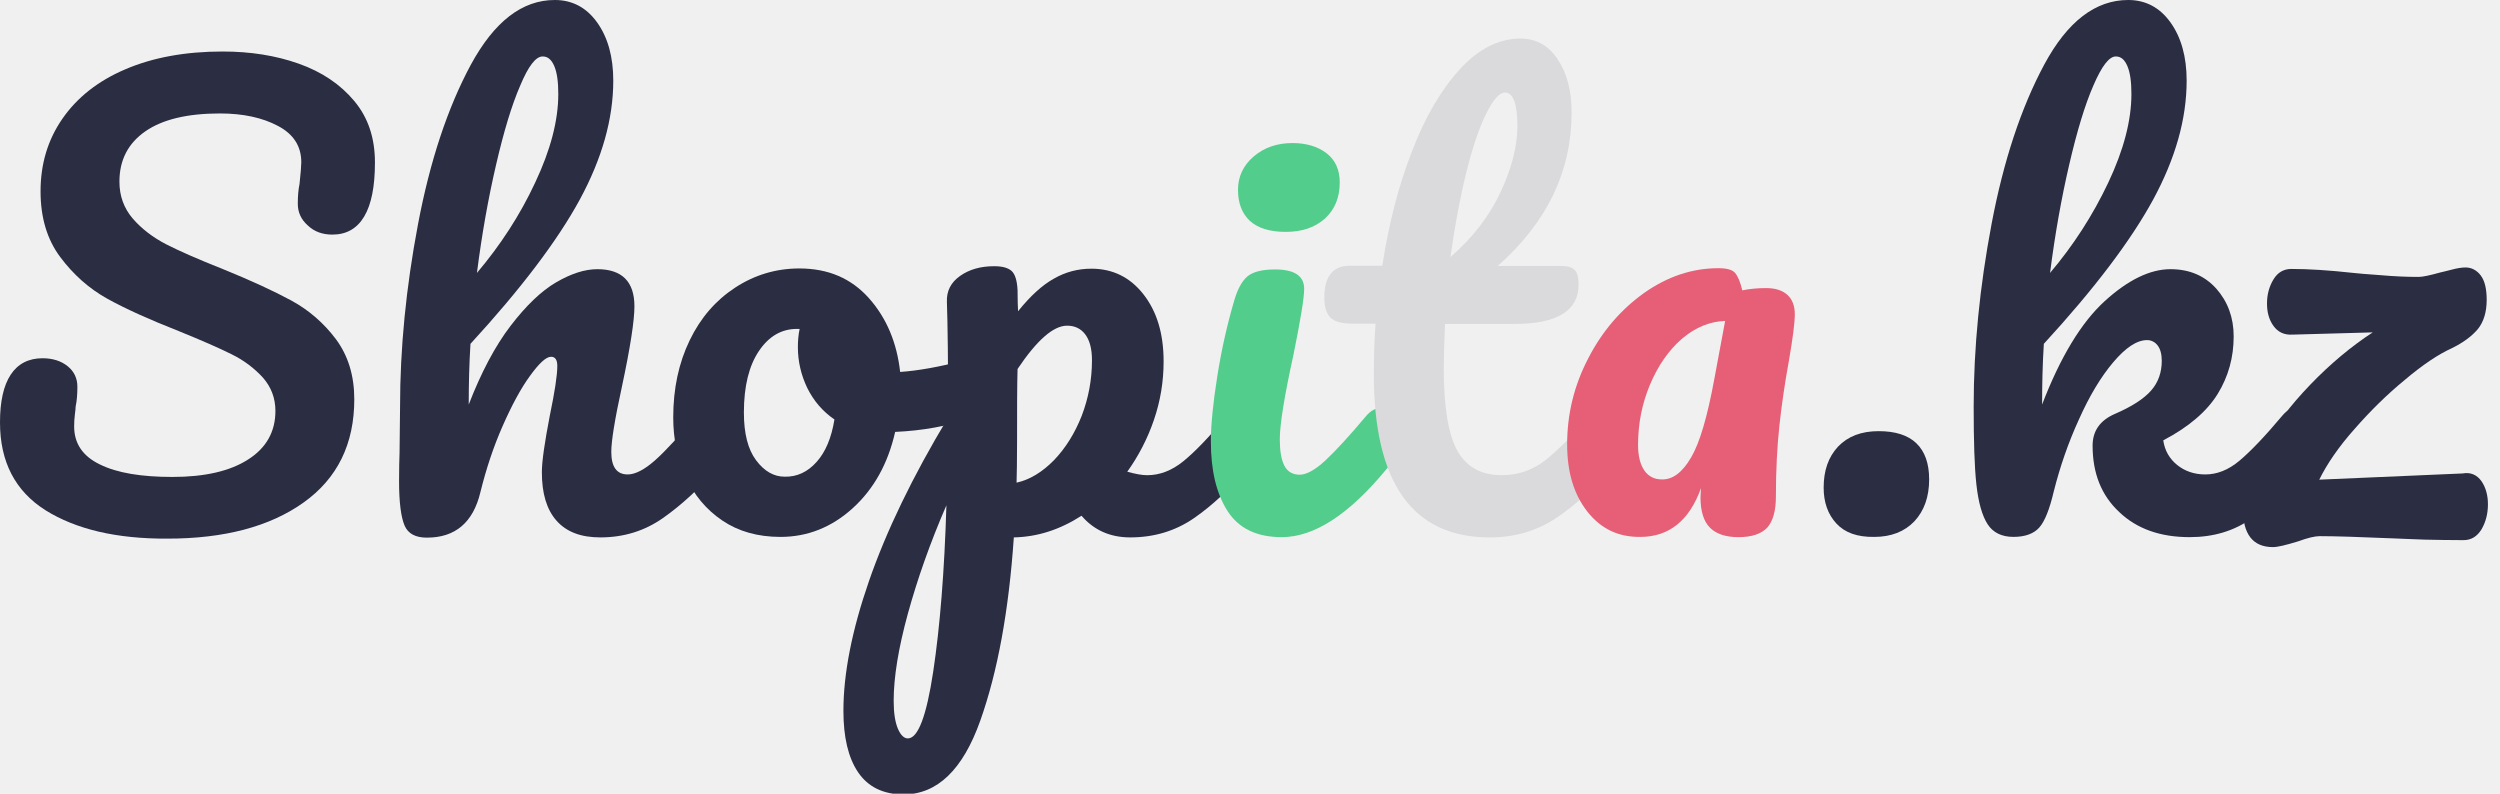
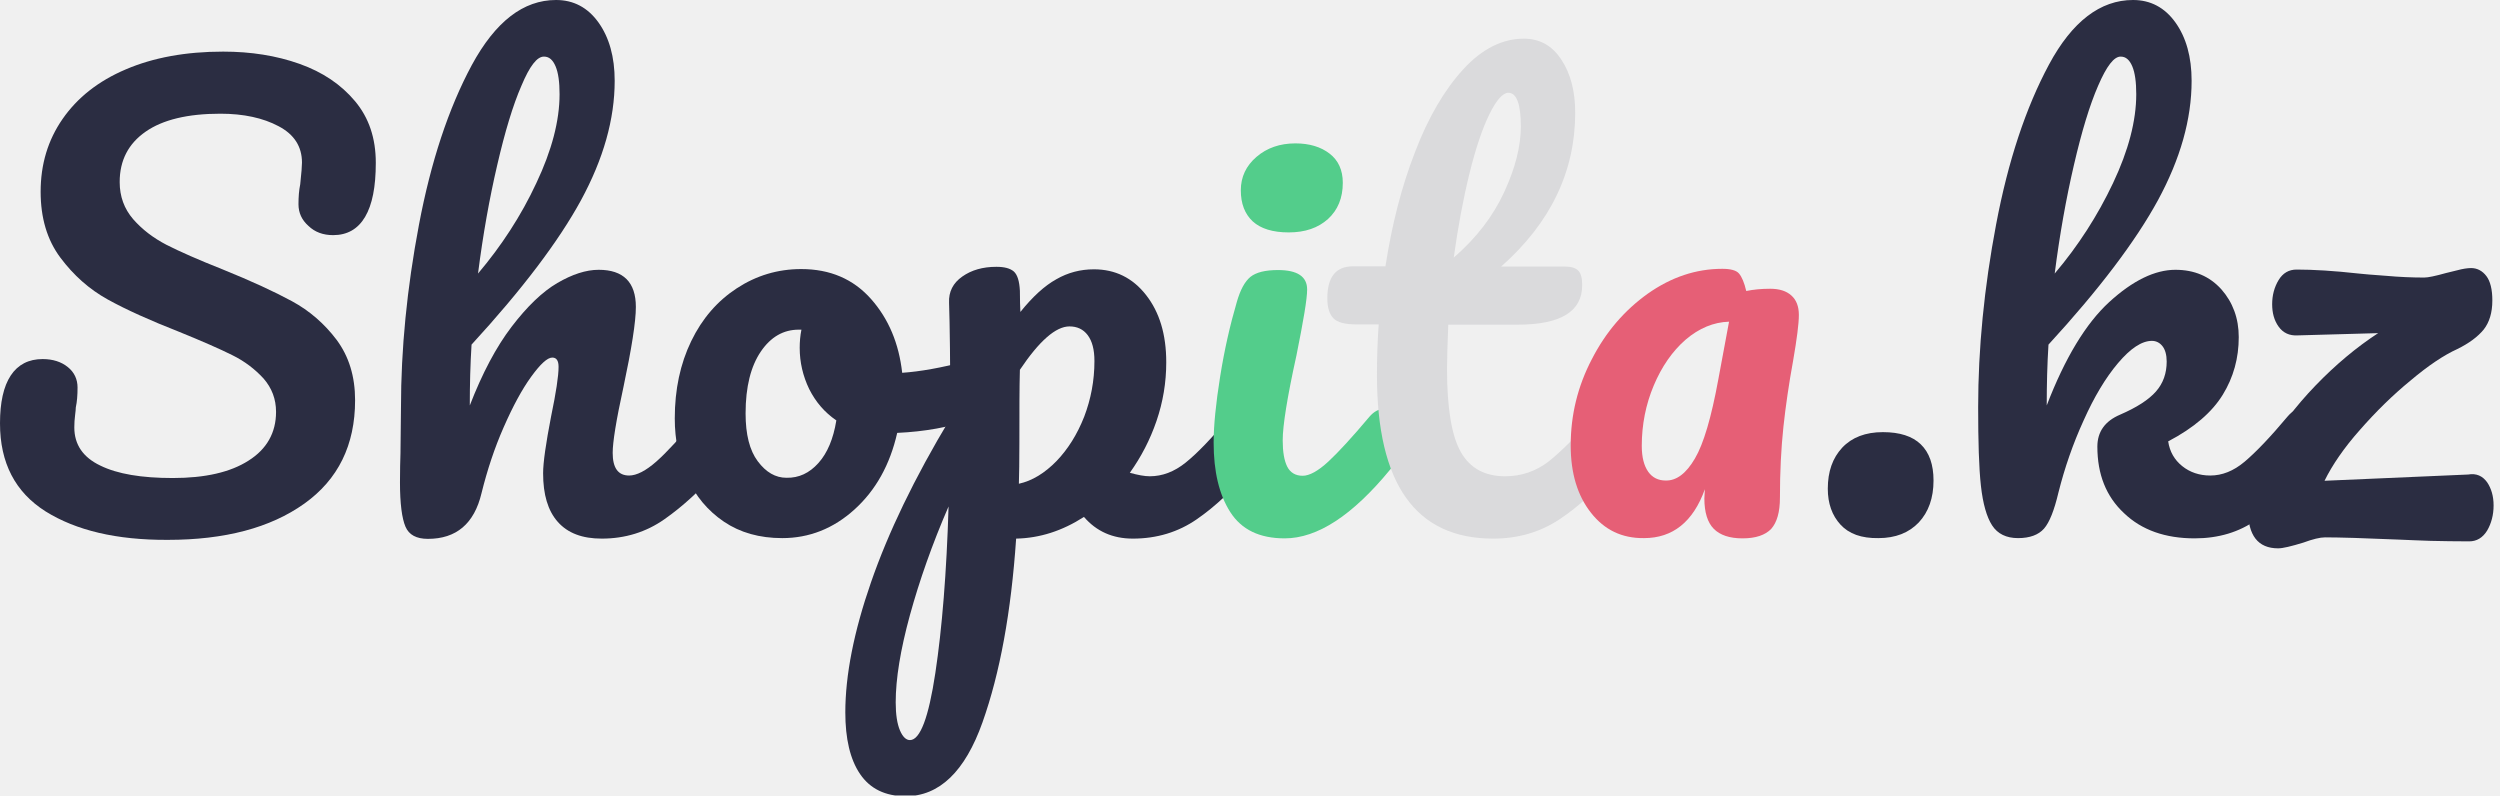
- <svg xmlns="http://www.w3.org/2000/svg" width="126" height="40" viewBox="0 0 126 40" fill="none">
+ <svg xmlns="http://www.w3.org/2000/svg" width="110" height="35" viewBox="0 0 110 35" fill="none">
  <g clip-path="url(#clip0)">
-     <path d="M2.295 25.718C0.765 24.752 0 23.273 0 21.291C0 20.238 0.176 19.436 0.539 18.884C0.903 18.332 1.442 18.056 2.144 18.056C2.658 18.056 3.085 18.194 3.411 18.458C3.737 18.721 3.9 19.072 3.9 19.486C3.9 19.862 3.875 20.201 3.812 20.489C3.812 20.564 3.799 20.702 3.774 20.89C3.749 21.078 3.737 21.279 3.737 21.492C3.737 22.357 4.176 22.997 5.041 23.411C5.906 23.837 7.122 24.038 8.69 24.038C10.307 24.038 11.586 23.749 12.502 23.16C13.417 22.583 13.881 21.756 13.881 20.715C13.881 20.063 13.668 19.511 13.254 19.035C12.828 18.57 12.313 18.169 11.674 17.856C11.047 17.542 10.157 17.154 9.016 16.69C7.549 16.113 6.345 15.574 5.417 15.06C4.489 14.545 3.699 13.843 3.034 12.953C2.37 12.063 2.044 10.959 2.044 9.643C2.044 8.263 2.408 7.047 3.147 5.981C3.887 4.915 4.94 4.075 6.332 3.486C7.712 2.897 9.342 2.596 11.223 2.596C12.614 2.596 13.893 2.796 15.06 3.21C16.226 3.624 17.154 4.251 17.856 5.091C18.558 5.931 18.897 6.959 18.897 8.188C18.897 9.392 18.721 10.295 18.357 10.909C17.994 11.524 17.454 11.824 16.752 11.824C16.251 11.824 15.837 11.674 15.511 11.361C15.172 11.06 15.009 10.696 15.009 10.27C15.009 9.906 15.034 9.567 15.097 9.266C15.16 8.69 15.185 8.326 15.185 8.176C15.185 7.373 14.796 6.759 14.006 6.345C13.229 5.931 12.251 5.718 11.085 5.718C9.442 5.718 8.188 6.019 7.323 6.621C6.458 7.223 6.019 8.063 6.019 9.154C6.019 9.881 6.245 10.495 6.696 11.022C7.147 11.536 7.699 11.962 8.376 12.313C9.041 12.652 9.981 13.066 11.185 13.542C12.639 14.132 13.806 14.671 14.683 15.147C15.561 15.624 16.314 16.276 16.928 17.091C17.542 17.919 17.856 18.922 17.856 20.125C17.856 22.382 17.003 24.113 15.298 25.329C13.592 26.545 11.298 27.147 8.439 27.147C5.856 27.16 3.824 26.671 2.295 25.718Z" fill="#2B2D42" />
-     <path d="M36.451 20.89C36.589 21.116 36.665 21.43 36.665 21.831C36.665 22.596 36.489 23.185 36.125 23.611C35.248 24.627 34.345 25.454 33.417 26.107C32.489 26.759 31.436 27.085 30.257 27.085C29.279 27.085 28.552 26.809 28.05 26.244C27.549 25.68 27.31 24.865 27.31 23.799C27.31 23.26 27.448 22.307 27.712 20.94C27.962 19.737 28.088 18.909 28.088 18.445C28.088 18.144 27.988 17.981 27.774 17.981C27.523 17.981 27.172 18.307 26.709 18.947C26.244 19.586 25.793 20.426 25.329 21.48C24.865 22.533 24.502 23.636 24.213 24.802C23.849 26.332 22.947 27.097 21.517 27.097C20.94 27.097 20.564 26.897 20.389 26.483C20.213 26.069 20.113 25.329 20.113 24.263C20.113 23.649 20.125 23.16 20.138 22.796L20.163 20.502C20.163 17.555 20.464 14.495 21.066 11.31C21.668 8.125 22.558 5.442 23.724 3.273C24.915 1.078 26.32 0 27.962 0C28.84 0 29.555 0.376 30.094 1.129C30.633 1.881 30.909 2.859 30.909 4.063C30.909 5.994 30.345 7.987 29.216 10.069C28.088 12.138 26.257 14.558 23.712 17.329C23.649 18.32 23.624 19.348 23.624 20.389C24.251 18.771 24.953 17.442 25.73 16.426C26.508 15.411 27.273 14.671 28.025 14.232C28.777 13.793 29.467 13.567 30.107 13.567C31.348 13.567 31.975 14.194 31.975 15.436C31.975 16.175 31.762 17.53 31.348 19.473C30.984 21.141 30.809 22.232 30.809 22.771C30.809 23.536 31.085 23.912 31.636 23.912C32.013 23.912 32.477 23.674 33.003 23.21C33.53 22.746 34.232 21.981 35.11 20.928C35.335 20.665 35.599 20.527 35.887 20.527C36.113 20.539 36.313 20.652 36.451 20.89ZM26.219 4.313C25.793 5.292 25.392 6.621 25.003 8.301C24.614 9.969 24.288 11.787 24.038 13.755C25.216 12.364 26.207 10.846 26.972 9.204C27.749 7.561 28.138 6.069 28.138 4.74C28.138 4.125 28.075 3.661 27.937 3.335C27.799 3.009 27.611 2.846 27.36 2.846C27.009 2.834 26.633 3.323 26.219 4.313Z" fill="#2B2D42" />
-     <path d="M49.53 18.508C49.668 18.759 49.73 19.072 49.73 19.448C49.73 20.364 49.455 20.915 48.903 21.078C47.762 21.48 46.495 21.705 45.116 21.768C44.752 23.373 44.038 24.652 42.972 25.618C41.906 26.583 40.69 27.06 39.335 27.06C38.194 27.06 37.216 26.784 36.401 26.232C35.586 25.68 34.972 24.94 34.558 24.025C34.132 23.11 33.931 22.119 33.931 21.041C33.931 19.586 34.207 18.295 34.759 17.154C35.31 16.012 36.075 15.135 37.053 14.495C38.031 13.856 39.11 13.53 40.288 13.53C41.743 13.53 42.909 14.031 43.799 15.034C44.69 16.038 45.204 17.279 45.367 18.746C46.27 18.683 47.335 18.495 48.577 18.169C48.727 18.132 48.865 18.107 48.978 18.107C49.204 18.132 49.404 18.257 49.53 18.508ZM41.154 23.285C41.605 22.784 41.906 22.069 42.056 21.141C41.467 20.74 41.016 20.213 40.69 19.561C40.376 18.909 40.213 18.219 40.213 17.492C40.213 17.191 40.238 16.878 40.301 16.577H40.163C39.398 16.577 38.759 16.94 38.257 17.68C37.755 18.42 37.492 19.448 37.492 20.79C37.492 21.843 37.693 22.646 38.107 23.198C38.52 23.749 38.997 24.025 39.549 24.025C40.175 24.038 40.702 23.787 41.154 23.285Z" fill="#2B2D42" />
-     <path d="M63.16 20.89C63.298 21.116 63.373 21.43 63.373 21.831C63.373 22.596 63.197 23.185 62.834 23.611C62.006 24.627 61.129 25.454 60.188 26.107C59.248 26.759 58.169 27.085 56.965 27.085C55.95 27.085 55.135 26.721 54.508 25.994C53.417 26.696 52.288 27.06 51.097 27.085C50.846 30.771 50.282 33.856 49.404 36.326C48.527 38.796 47.235 40.038 45.542 40.038C44.514 40.038 43.749 39.661 43.248 38.922C42.746 38.182 42.508 37.141 42.508 35.825C42.508 33.956 42.934 31.774 43.799 29.279C44.665 26.784 45.981 24.038 47.787 21.041C47.787 18.257 47.762 16.314 47.724 15.223C47.699 14.671 47.925 14.232 48.389 13.906C48.853 13.58 49.417 13.417 50.107 13.417C50.508 13.417 50.796 13.492 50.984 13.655C51.16 13.818 51.26 14.132 51.285 14.621C51.285 15.097 51.298 15.448 51.31 15.687C51.925 14.922 52.527 14.37 53.116 14.044C53.705 13.705 54.332 13.542 55.009 13.542C56.075 13.542 56.953 13.969 57.63 14.834C58.307 15.699 58.646 16.815 58.646 18.219C58.646 19.235 58.483 20.213 58.157 21.166C57.831 22.119 57.379 22.984 56.815 23.774C57.216 23.887 57.555 23.95 57.818 23.95C58.445 23.95 59.047 23.724 59.624 23.26C60.201 22.796 60.928 22.044 61.831 20.965C62.056 20.702 62.32 20.564 62.608 20.564C62.821 20.539 63.009 20.652 63.16 20.89ZM47.035 33.843C47.373 31.599 47.599 28.802 47.699 25.467C46.871 27.373 46.232 29.204 45.755 30.934C45.279 32.677 45.041 34.132 45.041 35.323C45.041 35.937 45.116 36.401 45.254 36.727C45.392 37.053 45.567 37.216 45.755 37.216C46.27 37.216 46.696 36.088 47.035 33.843ZM53.129 23.185C53.705 22.583 54.169 21.843 54.52 20.953C54.859 20.063 55.035 19.135 55.035 18.157C55.035 17.58 54.922 17.154 54.696 16.853C54.47 16.552 54.157 16.414 53.781 16.414C53.091 16.414 52.263 17.141 51.285 18.596C51.26 19.436 51.26 20.665 51.26 22.295C51.26 23.172 51.248 23.849 51.235 24.326C51.912 24.176 52.539 23.787 53.129 23.185Z" fill="#2B2D42" />
-     <path d="M61.868 25.756C61.304 24.878 61.028 23.712 61.028 22.257C61.028 21.392 61.141 20.288 61.354 18.947C61.567 17.605 61.856 16.338 62.194 15.185C62.37 14.57 62.596 14.157 62.884 13.918C63.172 13.693 63.624 13.58 64.263 13.58C65.241 13.58 65.73 13.906 65.73 14.558C65.73 15.034 65.542 16.138 65.191 17.881C64.727 19.988 64.502 21.404 64.502 22.144C64.502 22.721 64.577 23.16 64.727 23.461C64.878 23.762 65.141 23.925 65.505 23.925C65.843 23.925 66.282 23.686 66.796 23.21C67.31 22.733 68 21.981 68.865 20.953C69.091 20.69 69.354 20.552 69.643 20.552C69.893 20.552 70.082 20.665 70.232 20.89C70.37 21.116 70.445 21.43 70.445 21.831C70.445 22.596 70.27 23.185 69.906 23.611C68.013 25.919 66.245 27.072 64.602 27.072C63.335 27.072 62.433 26.633 61.868 25.756ZM62.997 11.135C62.596 10.759 62.395 10.245 62.395 9.567C62.395 8.903 62.658 8.339 63.185 7.887C63.712 7.436 64.364 7.21 65.141 7.21C65.843 7.21 66.42 7.386 66.859 7.724C67.298 8.063 67.523 8.552 67.523 9.191C67.523 9.956 67.273 10.558 66.784 11.009C66.282 11.461 65.63 11.687 64.802 11.687C64 11.687 63.398 11.498 62.997 11.135Z" fill="#53CD8B" />
-     <path d="M81.455 20.89C81.593 21.116 81.668 21.43 81.668 21.831C81.668 22.596 81.492 23.185 81.129 23.611C80.301 24.627 79.411 25.454 78.433 26.107C77.455 26.759 76.339 27.085 75.085 27.085C71.185 27.085 69.241 24.339 69.241 18.859C69.241 18.019 69.266 17.166 69.329 16.314H68.213C67.636 16.314 67.248 16.213 67.047 16C66.846 15.787 66.746 15.461 66.746 14.997C66.746 13.931 67.172 13.392 68.038 13.392H69.668C69.994 11.285 70.483 9.367 71.16 7.636C71.825 5.893 72.639 4.514 73.58 3.486C74.52 2.458 75.549 1.944 76.627 1.944C77.43 1.944 78.056 2.295 78.52 3.009C78.984 3.712 79.21 4.602 79.21 5.668C79.21 8.627 77.969 11.21 75.486 13.404H78.696C78.997 13.404 79.223 13.467 79.361 13.605C79.499 13.743 79.561 13.981 79.561 14.345C79.561 15.661 78.483 16.326 76.326 16.326H72.828C72.79 17.279 72.765 18.031 72.765 18.558C72.765 20.539 73.003 21.944 73.467 22.746C73.931 23.549 74.671 23.95 75.686 23.95C76.502 23.95 77.229 23.699 77.868 23.21C78.495 22.709 79.248 21.969 80.1 20.978C80.326 20.715 80.589 20.577 80.878 20.577C81.116 20.539 81.317 20.652 81.455 20.89ZM74.897 5.743C74.546 6.458 74.207 7.448 73.893 8.727C73.58 9.994 73.317 11.411 73.103 12.953C74.232 11.975 75.072 10.884 75.636 9.668C76.201 8.451 76.477 7.348 76.477 6.357C76.477 5.229 76.263 4.665 75.85 4.665C75.574 4.665 75.248 5.028 74.897 5.743Z" fill="#DADADC" />
-     <path d="M80 25.781C79.323 24.915 78.984 23.799 78.984 22.395C78.984 20.865 79.335 19.423 80.05 18.056C80.752 16.69 81.693 15.599 82.871 14.759C84.05 13.931 85.291 13.517 86.608 13.517C87.022 13.517 87.31 13.592 87.448 13.755C87.586 13.918 87.712 14.207 87.812 14.633C88.175 14.558 88.577 14.52 89.016 14.52C89.48 14.52 89.831 14.633 90.082 14.859C90.332 15.085 90.458 15.411 90.458 15.837C90.458 16.276 90.357 17.041 90.169 18.132C89.956 19.298 89.793 20.414 89.68 21.467C89.567 22.533 89.505 23.712 89.505 25.028C89.505 25.756 89.354 26.27 89.066 26.596C88.765 26.909 88.288 27.072 87.624 27.072C86.972 27.072 86.495 26.909 86.182 26.596C85.868 26.282 85.705 25.768 85.705 25.066L85.73 24.602C85.141 26.244 84.113 27.06 82.671 27.06C81.555 27.072 80.677 26.646 80 25.781ZM85.229 23.06C85.668 22.32 86.056 20.991 86.407 19.072L86.947 16.175C86.169 16.201 85.442 16.502 84.765 17.078C84.1 17.655 83.561 18.433 83.16 19.386C82.759 20.339 82.558 21.354 82.558 22.42C82.558 22.997 82.671 23.423 82.884 23.724C83.097 24.025 83.398 24.163 83.762 24.163C84.301 24.175 84.79 23.812 85.229 23.06Z" fill="#E65F76" />
-     <path d="M92.552 26.383C92.125 25.919 91.912 25.317 91.912 24.577C91.912 23.712 92.15 23.035 92.639 22.508C93.129 21.994 93.806 21.73 94.683 21.73C95.523 21.73 96.163 21.931 96.589 22.345C97.016 22.759 97.229 23.36 97.229 24.163C97.229 25.041 96.978 25.743 96.489 26.27C95.987 26.796 95.31 27.06 94.458 27.06C93.605 27.072 92.978 26.846 92.552 26.383Z" fill="#2B2D42" />
-     <path d="M116.414 20.89C116.552 21.116 116.627 21.43 116.627 21.831C116.627 22.596 116.439 23.185 116.088 23.611C115.222 24.665 114.357 25.505 113.48 26.132C112.602 26.759 111.561 27.072 110.357 27.072C108.89 27.072 107.699 26.658 106.809 25.806C105.906 24.965 105.467 23.849 105.467 22.458C105.467 21.718 105.843 21.179 106.608 20.853C107.448 20.489 108.05 20.1 108.414 19.686C108.777 19.273 108.953 18.771 108.953 18.182C108.953 17.843 108.878 17.58 108.74 17.404C108.602 17.229 108.414 17.141 108.213 17.141C107.699 17.141 107.135 17.517 106.508 18.257C105.881 18.997 105.304 19.962 104.777 21.141C104.238 22.32 103.824 23.523 103.511 24.765C103.298 25.668 103.059 26.27 102.784 26.583C102.508 26.896 102.069 27.059 101.48 27.059C100.89 27.059 100.451 26.846 100.175 26.42C99.9 25.994 99.712 25.329 99.611 24.426C99.511 23.523 99.473 22.207 99.473 20.477C99.473 17.53 99.774 14.47 100.376 11.285C100.978 8.1 101.868 5.417 103.034 3.248C104.201 1.078 105.617 0 107.26 0C108.138 0 108.853 0.376 109.392 1.129C109.931 1.881 110.207 2.859 110.207 4.063C110.207 5.994 109.643 7.987 108.514 10.069C107.385 12.138 105.555 14.558 103.009 17.329C102.947 18.32 102.922 19.348 102.922 20.389C103.837 18.006 104.89 16.263 106.069 15.185C107.248 14.107 108.364 13.567 109.392 13.567C110.345 13.567 111.11 13.893 111.699 14.545C112.276 15.197 112.577 16 112.577 16.953C112.577 18.006 112.313 18.972 111.774 19.849C111.235 20.727 110.32 21.517 109.028 22.194C109.103 22.709 109.342 23.122 109.73 23.436C110.119 23.749 110.596 23.912 111.147 23.912C111.737 23.912 112.313 23.686 112.865 23.223C113.417 22.759 114.144 22.006 115.047 20.928C115.273 20.665 115.536 20.527 115.824 20.527C116.075 20.539 116.263 20.652 116.414 20.89ZM105.505 4.313C105.078 5.292 104.677 6.621 104.288 8.301C103.9 9.969 103.574 11.787 103.323 13.755C104.501 12.364 105.48 10.846 106.257 9.204C107.034 7.561 107.423 6.069 107.423 4.74C107.423 4.125 107.36 3.661 107.222 3.335C107.085 3.009 106.896 2.846 106.646 2.846C106.307 2.834 105.931 3.323 105.505 4.313Z" fill="#2B2D42" />
-     <path d="M125.066 24.251C125.279 24.564 125.392 24.953 125.392 25.417C125.392 25.893 125.279 26.32 125.066 26.683C124.84 27.047 124.539 27.223 124.163 27.223C123.473 27.223 122.834 27.21 122.232 27.198C121.63 27.172 121.103 27.16 120.64 27.135C118.884 27.06 117.643 27.022 116.915 27.022C116.665 27.022 116.301 27.11 115.824 27.285C115.21 27.473 114.796 27.574 114.558 27.574C113.542 27.574 113.041 26.922 113.041 25.63C113.041 24.752 113.354 23.749 113.981 22.633C114.608 21.517 115.436 20.426 116.439 19.386C117.455 18.332 118.508 17.454 119.586 16.752L115.549 16.865C115.122 16.89 114.809 16.74 114.583 16.426C114.357 16.113 114.257 15.737 114.257 15.298C114.257 14.834 114.37 14.433 114.583 14.082C114.796 13.73 115.097 13.555 115.486 13.555C116.326 13.555 117.367 13.618 118.608 13.755C118.821 13.781 119.273 13.818 119.975 13.868C120.677 13.931 121.317 13.956 121.906 13.956C122.094 13.956 122.458 13.881 122.997 13.73C123.097 13.705 123.273 13.668 123.561 13.592C123.837 13.517 124.075 13.48 124.263 13.48C124.564 13.48 124.828 13.618 125.028 13.881C125.229 14.144 125.329 14.558 125.329 15.11C125.329 15.724 125.179 16.213 124.89 16.577C124.589 16.94 124.15 17.267 123.561 17.555C122.897 17.856 122.107 18.382 121.216 19.135C120.314 19.875 119.473 20.702 118.671 21.618C117.868 22.52 117.279 23.386 116.89 24.175L124.113 23.862C124.527 23.787 124.84 23.937 125.066 24.251Z" fill="#2B2D42" />
+     <path d="M2.008 22.503C0.669 21.658 0 20.364 0 18.63C0 17.709 0.154 17.006 0.472 16.523C0.79 16.041 1.262 15.799 1.876 15.799C2.326 15.799 2.699 15.92 2.984 16.151C3.27 16.381 3.412 16.688 3.412 17.05C3.412 17.379 3.39 17.675 3.335 17.928C3.335 17.994 3.324 18.114 3.303 18.279C3.281 18.444 3.27 18.619 3.27 18.806C3.27 19.563 3.654 20.122 4.411 20.484C5.168 20.857 6.232 21.033 7.603 21.033C9.019 21.033 10.138 20.781 10.939 20.265C11.74 19.76 12.146 19.036 12.146 18.125C12.146 17.555 11.959 17.072 11.597 16.655C11.224 16.249 10.774 15.898 10.215 15.624C9.666 15.35 8.887 15.009 7.889 14.603C6.605 14.099 5.552 13.627 4.74 13.177C3.928 12.727 3.237 12.113 2.655 11.334C2.074 10.555 1.788 9.589 1.788 8.437C1.788 7.23 2.107 6.166 2.754 5.234C3.401 4.301 4.323 3.566 5.541 3.05C6.748 2.534 8.174 2.271 9.82 2.271C11.038 2.271 12.157 2.447 13.177 2.809C14.197 3.171 15.009 3.719 15.624 4.455C16.238 5.19 16.535 6.089 16.535 7.165C16.535 8.218 16.381 9.008 16.063 9.545C15.745 10.083 15.273 10.346 14.658 10.346C14.219 10.346 13.857 10.215 13.572 9.94C13.276 9.677 13.133 9.359 13.133 8.986C13.133 8.668 13.155 8.371 13.21 8.108C13.265 7.603 13.287 7.285 13.287 7.154C13.287 6.451 12.947 5.914 12.255 5.552C11.575 5.19 10.719 5.003 9.699 5.003C8.262 5.003 7.165 5.266 6.408 5.793C5.65 6.32 5.266 7.055 5.266 8.009C5.266 8.646 5.464 9.183 5.859 9.644C6.254 10.094 6.737 10.467 7.329 10.774C7.911 11.07 8.734 11.433 9.787 11.85C11.06 12.365 12.08 12.837 12.848 13.254C13.616 13.671 14.274 14.241 14.812 14.954C15.35 15.679 15.624 16.556 15.624 17.61C15.624 19.585 14.878 21.099 13.386 22.163C11.893 23.227 9.886 23.754 7.384 23.754C5.124 23.765 3.346 23.337 2.008 22.503Z" fill="#2B2D42" />
+     <path d="M31.895 18.279C32.016 18.477 32.081 18.751 32.081 19.102C32.081 19.771 31.928 20.287 31.61 20.66C30.842 21.549 30.052 22.273 29.24 22.843C28.428 23.414 27.506 23.699 26.475 23.699C25.619 23.699 24.983 23.458 24.544 22.964C24.105 22.47 23.897 21.757 23.897 20.825C23.897 20.353 24.017 19.519 24.248 18.323C24.467 17.27 24.577 16.546 24.577 16.14C24.577 15.876 24.489 15.733 24.302 15.733C24.083 15.733 23.776 16.019 23.37 16.578C22.964 17.138 22.569 17.873 22.163 18.795C21.757 19.716 21.439 20.682 21.186 21.702C20.868 23.041 20.078 23.71 18.828 23.71C18.323 23.71 17.994 23.535 17.84 23.172C17.686 22.81 17.599 22.163 17.599 21.23C17.599 20.693 17.61 20.265 17.621 19.947L17.643 17.939C17.643 15.361 17.906 12.683 18.433 9.897C18.959 7.11 19.738 4.762 20.759 2.864C21.801 0.944 23.03 0 24.467 0C25.235 0 25.86 0.329 26.332 0.987C26.804 1.646 27.046 2.502 27.046 3.555C27.046 5.245 26.552 6.989 25.564 8.81C24.577 10.621 22.975 12.738 20.748 15.163C20.693 16.03 20.671 16.93 20.671 17.84C21.219 16.425 21.834 15.262 22.514 14.373C23.194 13.484 23.864 12.837 24.522 12.453C25.18 12.069 25.784 11.871 26.343 11.871C27.43 11.871 27.978 12.42 27.978 13.506C27.978 14.154 27.791 15.339 27.43 17.039C27.111 18.498 26.958 19.453 26.958 19.925C26.958 20.594 27.199 20.923 27.682 20.923C28.011 20.923 28.417 20.715 28.878 20.309C29.339 19.903 29.953 19.233 30.721 18.312C30.919 18.081 31.149 17.961 31.401 17.961C31.599 17.972 31.774 18.07 31.895 18.279ZM22.942 3.774C22.569 4.63 22.218 5.793 21.878 7.263C21.538 8.723 21.252 10.313 21.033 12.036C22.064 10.818 22.931 9.491 23.6 8.053C24.281 6.616 24.621 5.31 24.621 4.147C24.621 3.61 24.566 3.204 24.445 2.918C24.325 2.633 24.16 2.491 23.94 2.491C23.633 2.48 23.304 2.908 22.942 3.774Z" fill="#2B2D42" />
+     <path d="M43.339 16.194C43.459 16.414 43.514 16.688 43.514 17.017C43.514 17.818 43.273 18.301 42.79 18.444C41.792 18.795 40.683 18.992 39.477 19.047C39.158 20.451 38.533 21.57 37.6 22.415C36.668 23.26 35.603 23.677 34.419 23.677C33.42 23.677 32.564 23.436 31.851 22.953C31.138 22.47 30.6 21.823 30.238 21.022C29.865 20.221 29.69 19.354 29.69 18.411C29.69 17.138 29.931 16.008 30.414 15.009C30.897 14.011 31.566 13.243 32.422 12.683C33.278 12.124 34.221 11.839 35.252 11.839C36.525 11.839 37.545 12.277 38.325 13.155C39.103 14.033 39.553 15.119 39.696 16.403C40.486 16.348 41.419 16.183 42.505 15.898C42.636 15.865 42.757 15.843 42.856 15.843C43.053 15.865 43.229 15.975 43.339 16.194ZM36.009 20.375C36.404 19.936 36.668 19.31 36.799 18.498C36.284 18.147 35.889 17.686 35.603 17.116C35.329 16.546 35.187 15.942 35.187 15.306C35.187 15.042 35.209 14.768 35.263 14.505H35.143C34.473 14.505 33.914 14.823 33.475 15.47C33.036 16.118 32.806 17.017 32.806 18.191C32.806 19.113 32.981 19.815 33.343 20.298C33.705 20.781 34.122 21.022 34.605 21.022C35.154 21.033 35.614 20.814 36.009 20.375Z" fill="#2B2D42" />
+     <path d="M55.265 18.279C55.386 18.477 55.451 18.751 55.451 19.102C55.451 19.771 55.298 20.287 54.98 20.66C54.255 21.549 53.487 22.273 52.665 22.843C51.842 23.414 50.898 23.699 49.845 23.699C48.956 23.699 48.243 23.381 47.694 22.744C46.74 23.359 45.752 23.677 44.71 23.699C44.491 26.925 43.997 29.624 43.229 31.785C42.461 33.947 41.331 35.033 39.849 35.033C38.95 35.033 38.281 34.704 37.842 34.056C37.403 33.409 37.194 32.498 37.194 31.346C37.194 29.712 37.567 27.802 38.325 25.619C39.081 23.436 40.234 21.033 41.813 18.411C41.813 15.975 41.791 14.274 41.759 13.32C41.737 12.837 41.934 12.453 42.34 12.168C42.746 11.882 43.24 11.74 43.843 11.74C44.194 11.74 44.447 11.806 44.611 11.948C44.765 12.091 44.853 12.365 44.875 12.793C44.875 13.21 44.886 13.517 44.897 13.726C45.434 13.056 45.961 12.574 46.477 12.288C46.992 11.992 47.541 11.85 48.133 11.85C49.066 11.85 49.834 12.223 50.426 12.98C51.019 13.737 51.315 14.713 51.315 15.942C51.315 16.831 51.172 17.686 50.887 18.52C50.602 19.354 50.207 20.111 49.713 20.802C50.064 20.901 50.361 20.956 50.591 20.956C51.139 20.956 51.666 20.759 52.171 20.353C52.676 19.947 53.312 19.288 54.102 18.345C54.299 18.114 54.53 17.994 54.782 17.994C54.969 17.972 55.133 18.07 55.265 18.279ZM41.155 29.613C41.451 27.649 41.649 25.202 41.737 22.284C41.013 23.951 40.453 25.553 40.036 27.067C39.619 28.593 39.411 29.865 39.411 30.907C39.411 31.445 39.477 31.851 39.597 32.136C39.718 32.422 39.871 32.564 40.036 32.564C40.486 32.564 40.859 31.577 41.155 29.613ZM46.487 20.287C46.992 19.76 47.398 19.113 47.705 18.334C48.002 17.555 48.155 16.743 48.155 15.887C48.155 15.382 48.056 15.009 47.859 14.746C47.661 14.483 47.387 14.362 47.058 14.362C46.455 14.362 45.73 14.998 44.875 16.271C44.853 17.006 44.853 18.081 44.853 19.508C44.853 20.276 44.842 20.868 44.831 21.285C45.423 21.154 45.972 20.814 46.487 20.287Z" fill="#2B2D42" />
+     <path d="M54.135 22.536C53.641 21.768 53.4 20.748 53.4 19.475C53.4 18.718 53.498 17.752 53.685 16.578C53.871 15.404 54.124 14.296 54.42 13.287C54.574 12.749 54.771 12.387 55.023 12.179C55.276 11.981 55.671 11.882 56.23 11.882C57.086 11.882 57.514 12.168 57.514 12.738C57.514 13.155 57.349 14.121 57.042 15.646C56.636 17.489 56.439 18.729 56.439 19.376C56.439 19.881 56.505 20.265 56.636 20.528C56.768 20.791 56.998 20.934 57.317 20.934C57.613 20.934 57.997 20.726 58.447 20.309C58.897 19.892 59.5 19.233 60.257 18.334C60.455 18.103 60.685 17.983 60.937 17.983C61.157 17.983 61.321 18.081 61.453 18.279C61.574 18.477 61.639 18.751 61.639 19.102C61.639 19.771 61.486 20.287 61.168 20.66C59.511 22.679 57.964 23.688 56.527 23.688C55.419 23.688 54.629 23.304 54.135 22.536ZM55.122 9.743C54.771 9.414 54.596 8.964 54.596 8.371C54.596 7.79 54.826 7.296 55.287 6.901C55.748 6.506 56.318 6.309 56.998 6.309C57.613 6.309 58.118 6.462 58.502 6.759C58.886 7.055 59.083 7.483 59.083 8.042C59.083 8.712 58.864 9.238 58.436 9.633C57.997 10.028 57.426 10.226 56.702 10.226C56 10.226 55.473 10.061 55.122 9.743Z" fill="#53CD8B" />
+     <path d="M71.273 18.279C71.393 18.477 71.459 18.751 71.459 19.102C71.459 19.771 71.306 20.287 70.987 20.66C70.263 21.549 69.484 22.273 68.629 22.843C67.773 23.414 66.796 23.699 65.699 23.699C62.287 23.699 60.586 21.296 60.586 16.502C60.586 15.767 60.608 15.02 60.663 14.274H59.687C59.182 14.274 58.842 14.187 58.666 14C58.491 13.813 58.403 13.528 58.403 13.122C58.403 12.19 58.776 11.718 59.533 11.718H60.959C61.245 9.875 61.672 8.196 62.265 6.682C62.846 5.157 63.56 3.95 64.382 3.05C65.205 2.15 66.105 1.701 67.049 1.701C67.751 1.701 68.299 2.008 68.705 2.633C69.111 3.248 69.309 4.027 69.309 4.959C69.309 7.549 68.223 9.809 66.05 11.729H68.859C69.122 11.729 69.32 11.784 69.44 11.904C69.561 12.025 69.616 12.233 69.616 12.552C69.616 13.704 68.672 14.285 66.785 14.285H63.724C63.691 15.119 63.669 15.777 63.669 16.238C63.669 17.972 63.878 19.201 64.284 19.903C64.69 20.605 65.337 20.956 66.226 20.956C66.939 20.956 67.575 20.737 68.135 20.309C68.683 19.87 69.342 19.223 70.088 18.356C70.285 18.125 70.516 18.005 70.768 18.005C70.977 17.972 71.152 18.07 71.273 18.279ZM65.534 5.025C65.227 5.65 64.931 6.517 64.657 7.636C64.382 8.745 64.152 9.984 63.965 11.334C64.953 10.478 65.688 9.524 66.182 8.459C66.675 7.395 66.917 6.429 66.917 5.563C66.917 4.575 66.73 4.082 66.368 4.082C66.127 4.082 65.842 4.4 65.534 5.025Z" fill="#DADADC" />
+     <path d="M70 22.558C69.407 21.801 69.111 20.824 69.111 19.596C69.111 18.257 69.418 16.995 70.044 15.799C70.658 14.603 71.481 13.649 72.513 12.914C73.544 12.19 74.63 11.828 75.782 11.828C76.144 11.828 76.397 11.893 76.517 12.036C76.638 12.179 76.748 12.431 76.835 12.804C77.154 12.738 77.505 12.705 77.889 12.705C78.295 12.705 78.602 12.804 78.821 13.002C79.041 13.199 79.15 13.484 79.15 13.857C79.15 14.241 79.063 14.911 78.898 15.865C78.712 16.886 78.569 17.862 78.47 18.784C78.371 19.716 78.317 20.748 78.317 21.9C78.317 22.536 78.185 22.986 77.933 23.271C77.669 23.545 77.252 23.688 76.671 23.688C76.1 23.688 75.683 23.545 75.409 23.271C75.135 22.997 74.992 22.547 74.992 21.933L75.014 21.527C74.498 22.964 73.599 23.677 72.337 23.677C71.361 23.688 70.593 23.315 70 22.558ZM74.575 20.177C74.959 19.53 75.299 18.367 75.607 16.688L76.078 14.154C75.398 14.175 74.762 14.439 74.169 14.944C73.588 15.448 73.116 16.128 72.765 16.962C72.414 17.796 72.238 18.685 72.238 19.617C72.238 20.122 72.337 20.495 72.523 20.759C72.71 21.022 72.973 21.143 73.291 21.143C73.763 21.154 74.191 20.835 74.575 20.177Z" fill="#E65F76" />
+     <path d="M80.983 23.085C80.61 22.679 80.423 22.152 80.423 21.505C80.423 20.748 80.632 20.155 81.06 19.694C81.487 19.244 82.08 19.014 82.848 19.014C83.583 19.014 84.143 19.19 84.516 19.552C84.889 19.914 85.075 20.44 85.075 21.143C85.075 21.911 84.856 22.525 84.428 22.986C83.989 23.447 83.397 23.677 82.65 23.677C81.904 23.688 81.356 23.491 80.983 23.085Z" fill="#2B2D42" />
+     <path d="M101.862 18.279C101.983 18.477 102.049 18.751 102.049 19.102C102.049 19.771 101.884 20.287 101.577 20.66C100.82 21.581 100.063 22.317 99.295 22.865C98.527 23.414 97.616 23.688 96.563 23.688C95.279 23.688 94.237 23.326 93.458 22.58C92.668 21.845 92.284 20.868 92.284 19.651C92.284 19.003 92.613 18.531 93.282 18.246C94.017 17.928 94.544 17.588 94.862 17.226C95.18 16.864 95.334 16.425 95.334 15.909C95.334 15.613 95.268 15.382 95.147 15.229C95.027 15.075 94.862 14.998 94.686 14.998C94.237 14.998 93.743 15.328 93.194 15.975C92.646 16.622 92.141 17.467 91.68 18.498C91.208 19.53 90.846 20.583 90.572 21.669C90.385 22.459 90.177 22.986 89.936 23.26C89.694 23.535 89.31 23.677 88.795 23.677C88.279 23.677 87.895 23.491 87.653 23.117C87.412 22.744 87.248 22.163 87.16 21.373C87.072 20.583 87.039 19.431 87.039 17.917C87.039 15.339 87.302 12.661 87.829 9.875C88.356 7.088 89.135 4.74 90.155 2.842C91.175 0.944 92.415 0 93.853 0C94.621 0 95.246 0.329 95.718 0.987C96.19 1.646 96.431 2.502 96.431 3.555C96.431 5.245 95.937 6.989 94.95 8.81C93.962 10.621 92.36 12.738 90.133 15.163C90.078 16.03 90.056 16.93 90.056 17.84C90.857 15.755 91.779 14.23 92.81 13.287C93.842 12.343 94.818 11.871 95.718 11.871C96.552 11.871 97.221 12.157 97.737 12.727C98.241 13.298 98.505 14 98.505 14.834C98.505 15.755 98.274 16.6 97.802 17.368C97.331 18.136 96.53 18.828 95.4 19.42C95.466 19.87 95.674 20.232 96.014 20.506C96.354 20.781 96.771 20.923 97.254 20.923C97.769 20.923 98.274 20.726 98.757 20.32C99.24 19.914 99.876 19.256 100.666 18.312C100.864 18.081 101.094 17.961 101.346 17.961C101.566 17.972 101.73 18.07 101.862 18.279ZM92.317 3.774C91.944 4.63 91.592 5.793 91.252 7.263C90.912 8.723 90.627 10.313 90.407 12.036C91.439 10.818 92.295 9.491 92.975 8.053C93.655 6.616 93.995 5.31 93.995 4.147C93.995 3.61 93.94 3.204 93.82 2.918C93.699 2.633 93.534 2.491 93.315 2.491C93.019 2.48 92.69 2.908 92.317 3.774Z" fill="#2B2D42" />
+     <path d="M109.433 21.219C109.619 21.494 109.718 21.834 109.718 22.24C109.718 22.657 109.619 23.03 109.433 23.348C109.235 23.666 108.972 23.82 108.643 23.82C108.039 23.82 107.48 23.809 106.953 23.798C106.426 23.776 105.966 23.765 105.56 23.743C104.024 23.677 102.937 23.644 102.301 23.644C102.082 23.644 101.763 23.721 101.346 23.875C100.809 24.039 100.447 24.127 100.238 24.127C99.35 24.127 98.911 23.556 98.911 22.426C98.911 21.658 99.185 20.781 99.734 19.804C100.282 18.828 101.006 17.873 101.884 16.962C102.773 16.041 103.694 15.273 104.638 14.658L101.105 14.757C100.732 14.779 100.458 14.647 100.26 14.373C100.063 14.099 99.975 13.77 99.975 13.386C99.975 12.98 100.074 12.629 100.26 12.321C100.447 12.014 100.71 11.861 101.05 11.861C101.785 11.861 102.696 11.915 103.782 12.036C103.969 12.058 104.364 12.091 104.978 12.135C105.592 12.19 106.152 12.212 106.668 12.212C106.832 12.212 107.15 12.146 107.622 12.014C107.71 11.992 107.864 11.959 108.116 11.893C108.357 11.828 108.566 11.795 108.73 11.795C108.994 11.795 109.224 11.915 109.4 12.146C109.575 12.376 109.663 12.738 109.663 13.221C109.663 13.759 109.531 14.187 109.279 14.505C109.016 14.823 108.632 15.108 108.116 15.361C107.535 15.624 106.843 16.085 106.064 16.743C105.274 17.39 104.539 18.114 103.837 18.915C103.135 19.705 102.619 20.462 102.279 21.154L108.599 20.879C108.961 20.814 109.235 20.945 109.433 21.219Z" fill="#2B2D42" />
  </g>
  <defs>
    <clipPath id="clip0">
-       <rect width="125.392" height="40" fill="white" />
+       <rect width="109.718" height="35" fill="white" />
    </clipPath>
  </defs>
</svg>
